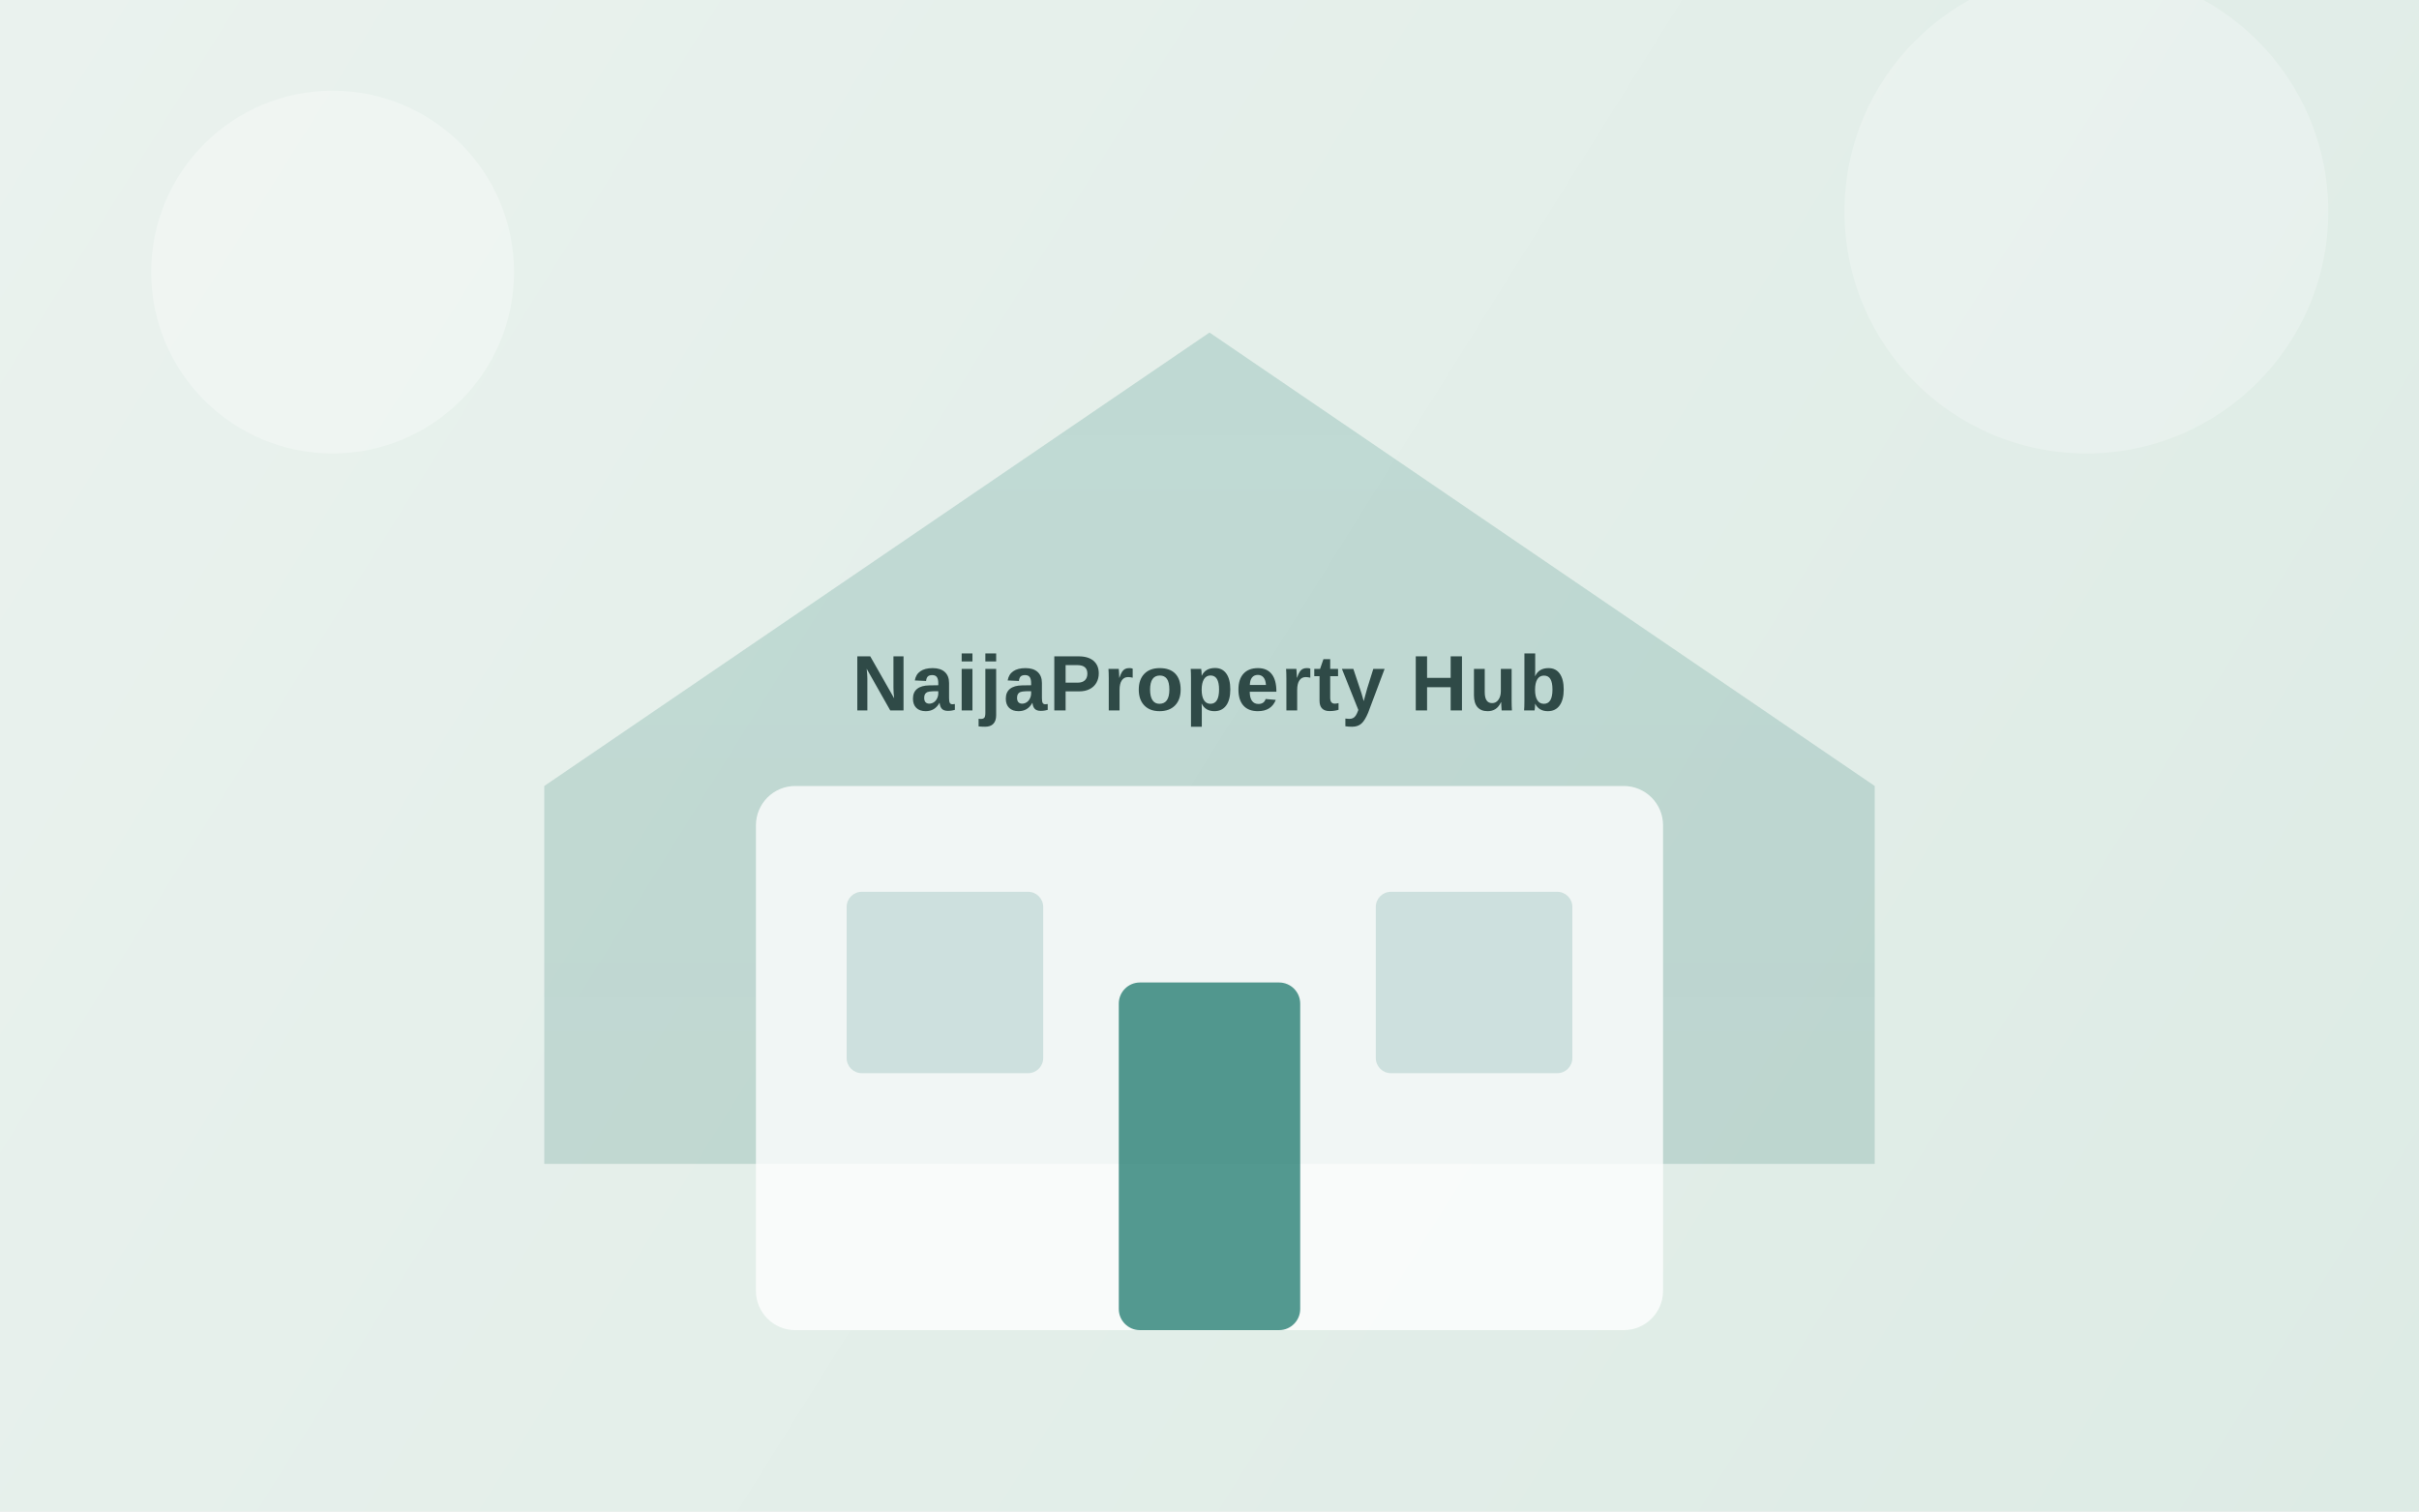
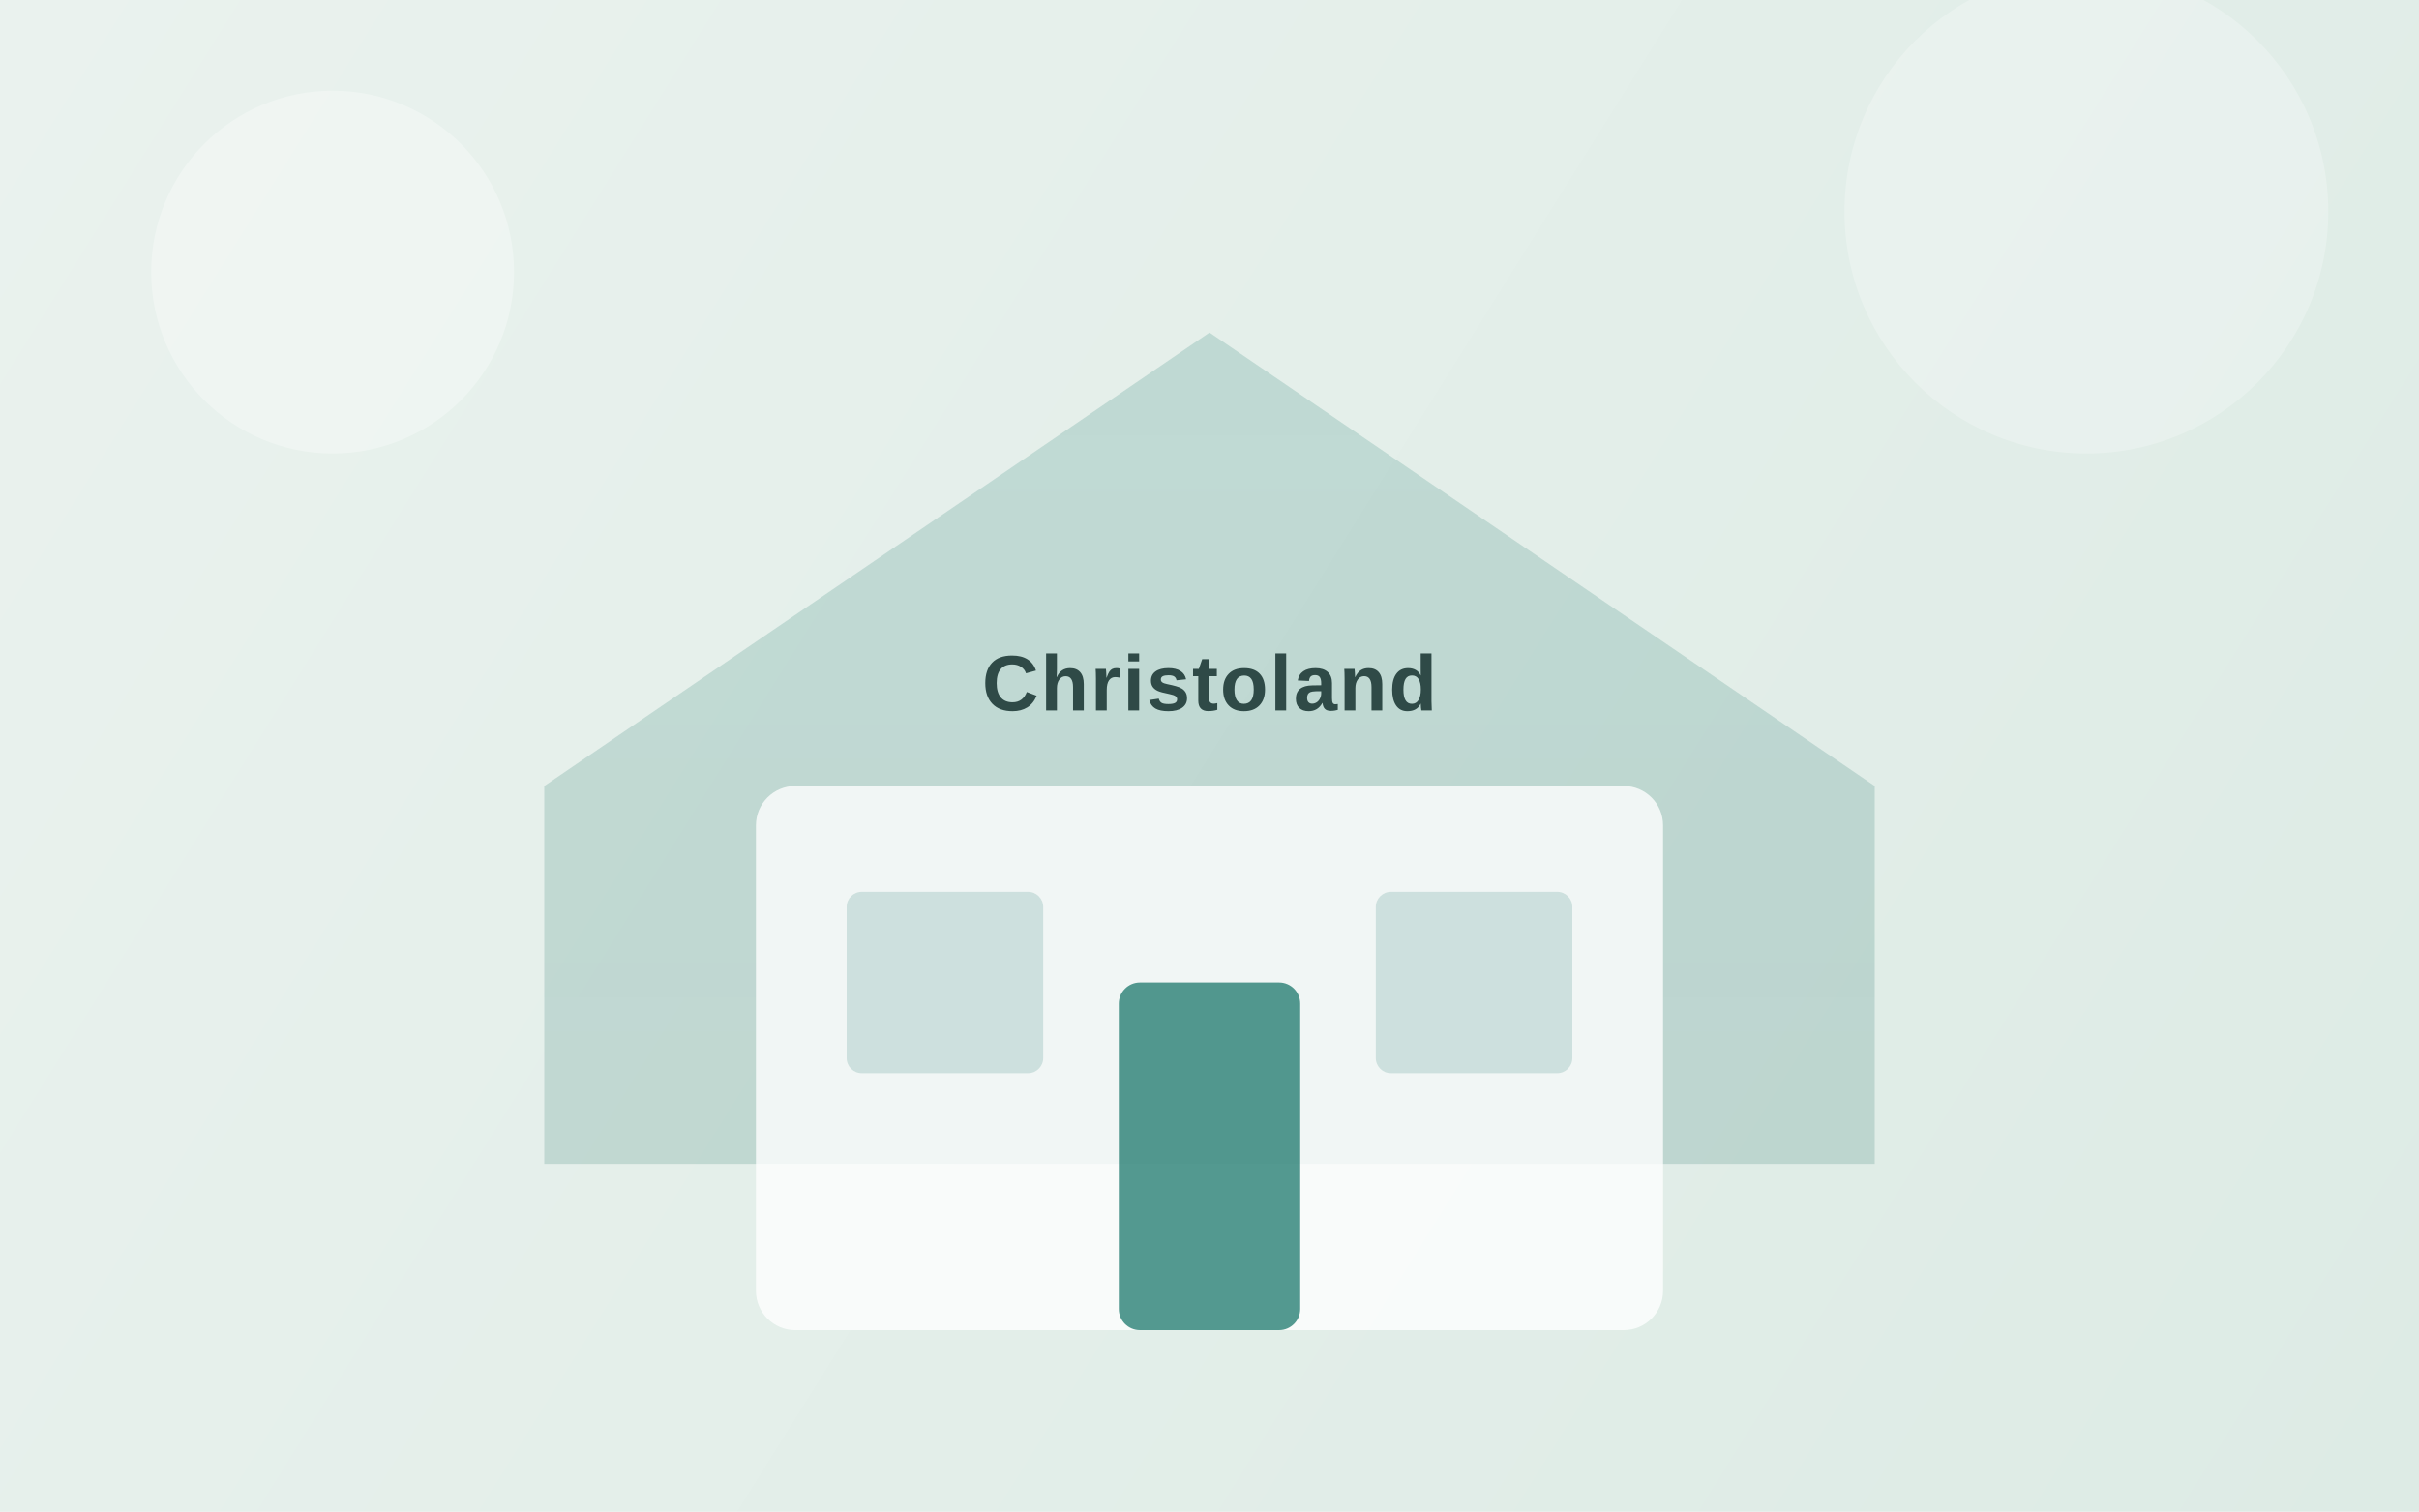
<svg xmlns="http://www.w3.org/2000/svg" width="1600" height="1000" viewBox="0 0 1600 1000" fill="none">
  <defs>
    <linearGradient id="bg" x1="0" y1="0" x2="1600" y2="1000" gradientUnits="userSpaceOnUse">
      <stop stop-color="#EAF2EE" />
      <stop offset="1" stop-color="#DDEBE5" />
    </linearGradient>
    <linearGradient id="roof" x1="800" y1="250" x2="800" y2="760" gradientUnits="userSpaceOnUse">
      <stop stop-color="#0D6F63" stop-opacity="0.95" />
      <stop offset="1" stop-color="#0B5F55" stop-opacity="0.92" />
    </linearGradient>
  </defs>
  <rect width="1600" height="1000" fill="url(#bg)" />
  <circle cx="220" cy="180" r="120" fill="#FFFFFF" fill-opacity="0.3" />
  <circle cx="1380" cy="140" r="160" fill="#FFFFFF" fill-opacity="0.24" />
  <path d="M360 520L800 220L1240 520V770H360V520Z" fill="url(#roof)" fill-opacity="0.18" />
  <rect x="500" y="520" width="600" height="360" rx="26" fill="#FFFFFF" fill-opacity="0.78" />
  <rect x="740" y="650" width="120" height="230" rx="14" fill="#0D6F63" fill-opacity="0.7" />
  <rect x="560" y="590" width="130" height="120" rx="10" fill="#0D6F63" fill-opacity="0.16" />
  <rect x="910" y="590" width="130" height="120" rx="10" fill="#0D6F63" fill-opacity="0.16" />
-   <text x="800" y="470" text-anchor="middle" fill="#2F4A47" font-size="52" font-family="Segoe UI, Arial, sans-serif" font-weight="700" letter-spacing="1.2">NaijaProperty Hub</text>
+   <text x="800" y="470" text-anchor="middle" fill="#2F4A47" font-size="52" font-family="Segoe UI, Arial, sans-serif" font-weight="700" letter-spacing="1.2">Christoland</text>
</svg>
